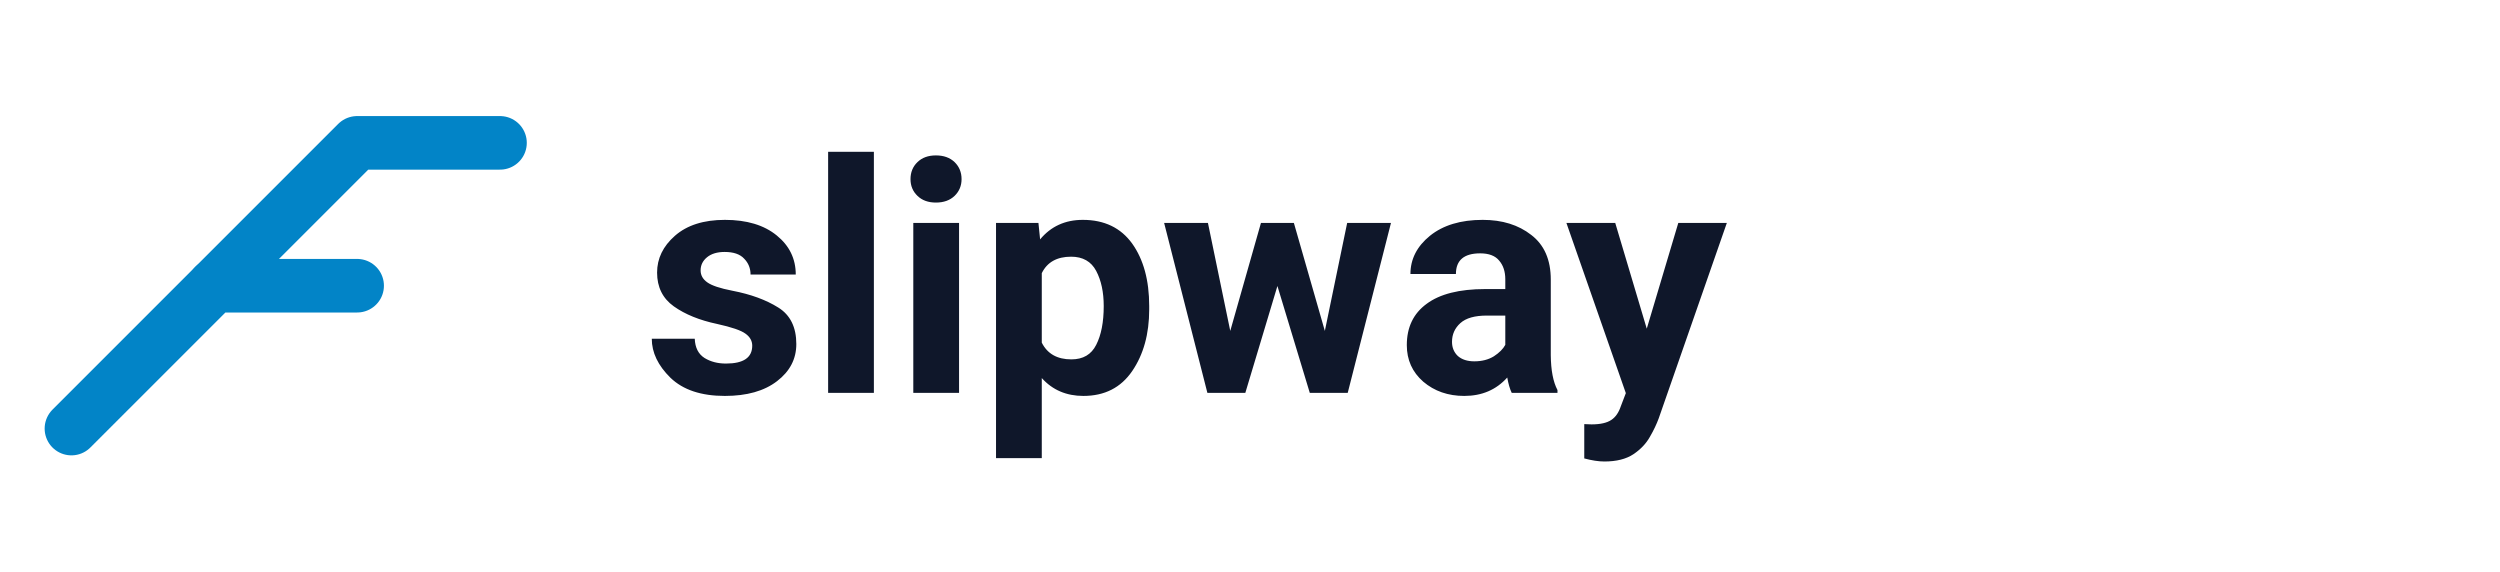
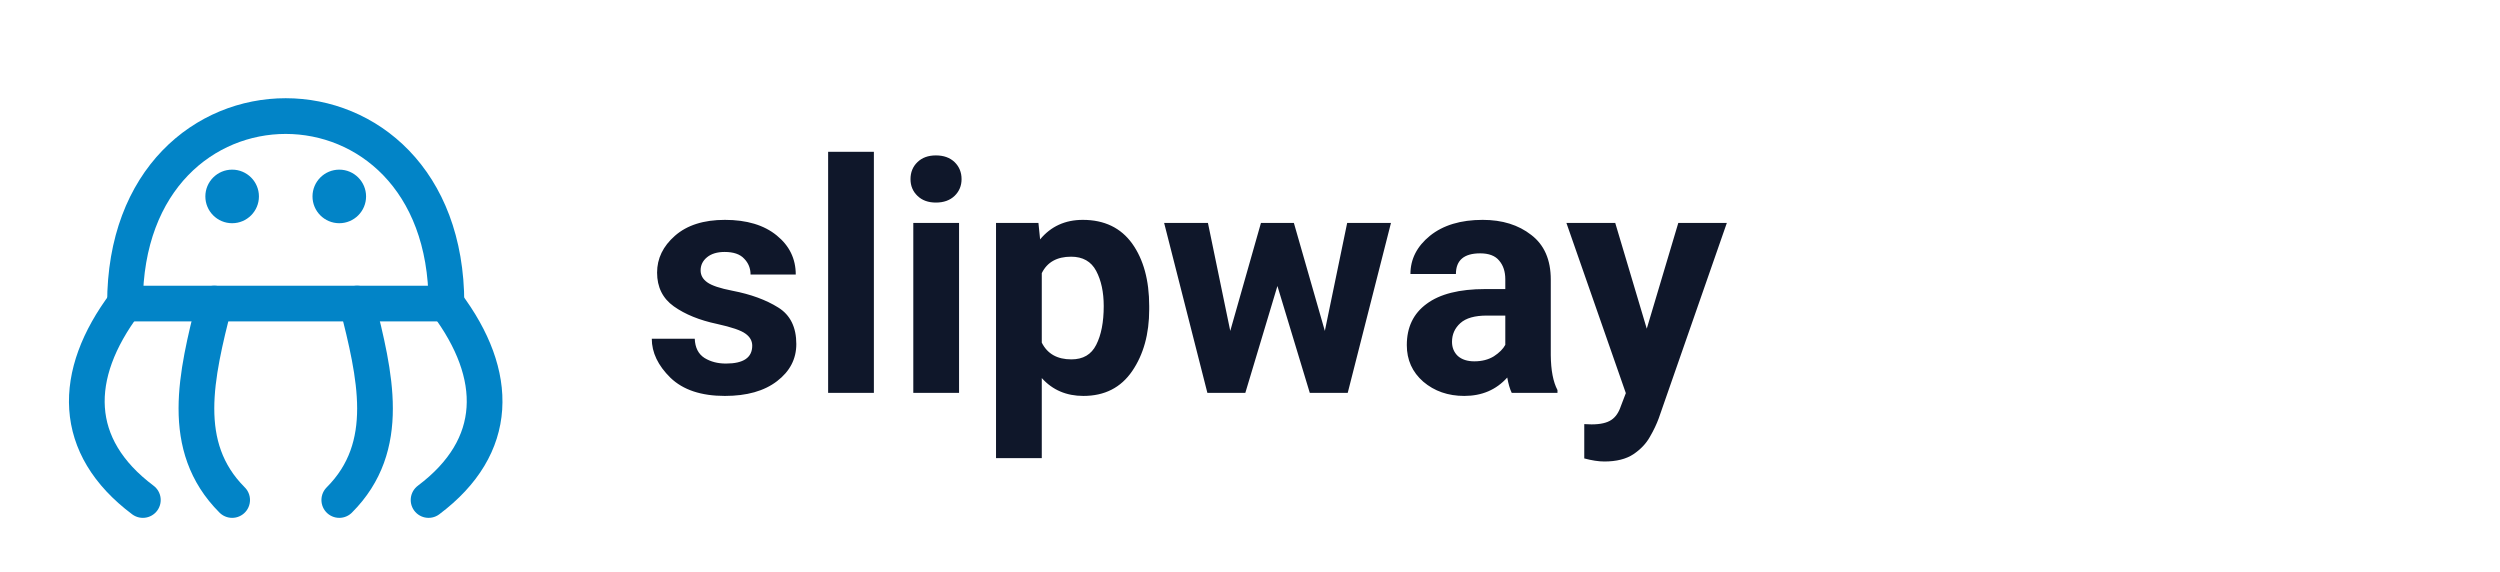
<svg xmlns="http://www.w3.org/2000/svg" viewBox="0 0 140 32" fill="none">
-   <path d="M4 24L12 16H20" stroke="#0284c7" stroke-width="3" stroke-linecap="round" stroke-linejoin="round" />
-   <path d="M12 16L20 8H28" stroke="#0284c7" stroke-width="3" stroke-linecap="round" stroke-linejoin="round" />
+   <path d="M7 17 C7 3 25 3 25 17 Z" stroke="#0284c7" stroke-width="2" stroke-linecap="round" stroke-linejoin="round" />
+   <path d="M7 17 C4 21 4 25 8 28" stroke="#0284c7" stroke-width="2" stroke-linecap="round" />
+   <path d="M12 17 C11 21 10 25 13 28" stroke="#0284c7" stroke-width="2" stroke-linecap="round" />
+   <path d="M20 17 C21 21 22 25 19 28" stroke="#0284c7" stroke-width="2" stroke-linecap="round" />
+   <path d="M25 17 C28 21 28 25 24 28" stroke="#0284c7" stroke-width="2" stroke-linecap="round" />
+   <circle cx="13" cy="11" r="1.5" fill="#0284c7" />
+   <circle cx="19" cy="11" r="1.5" fill="#0284c7" />
  <text x="36" y="22" font-family="system-ui, -apple-system, 'Segoe UI', Roboto, sans-serif" font-size="18" font-weight="600" fill="#0f172a">slipway</text>
</svg>
